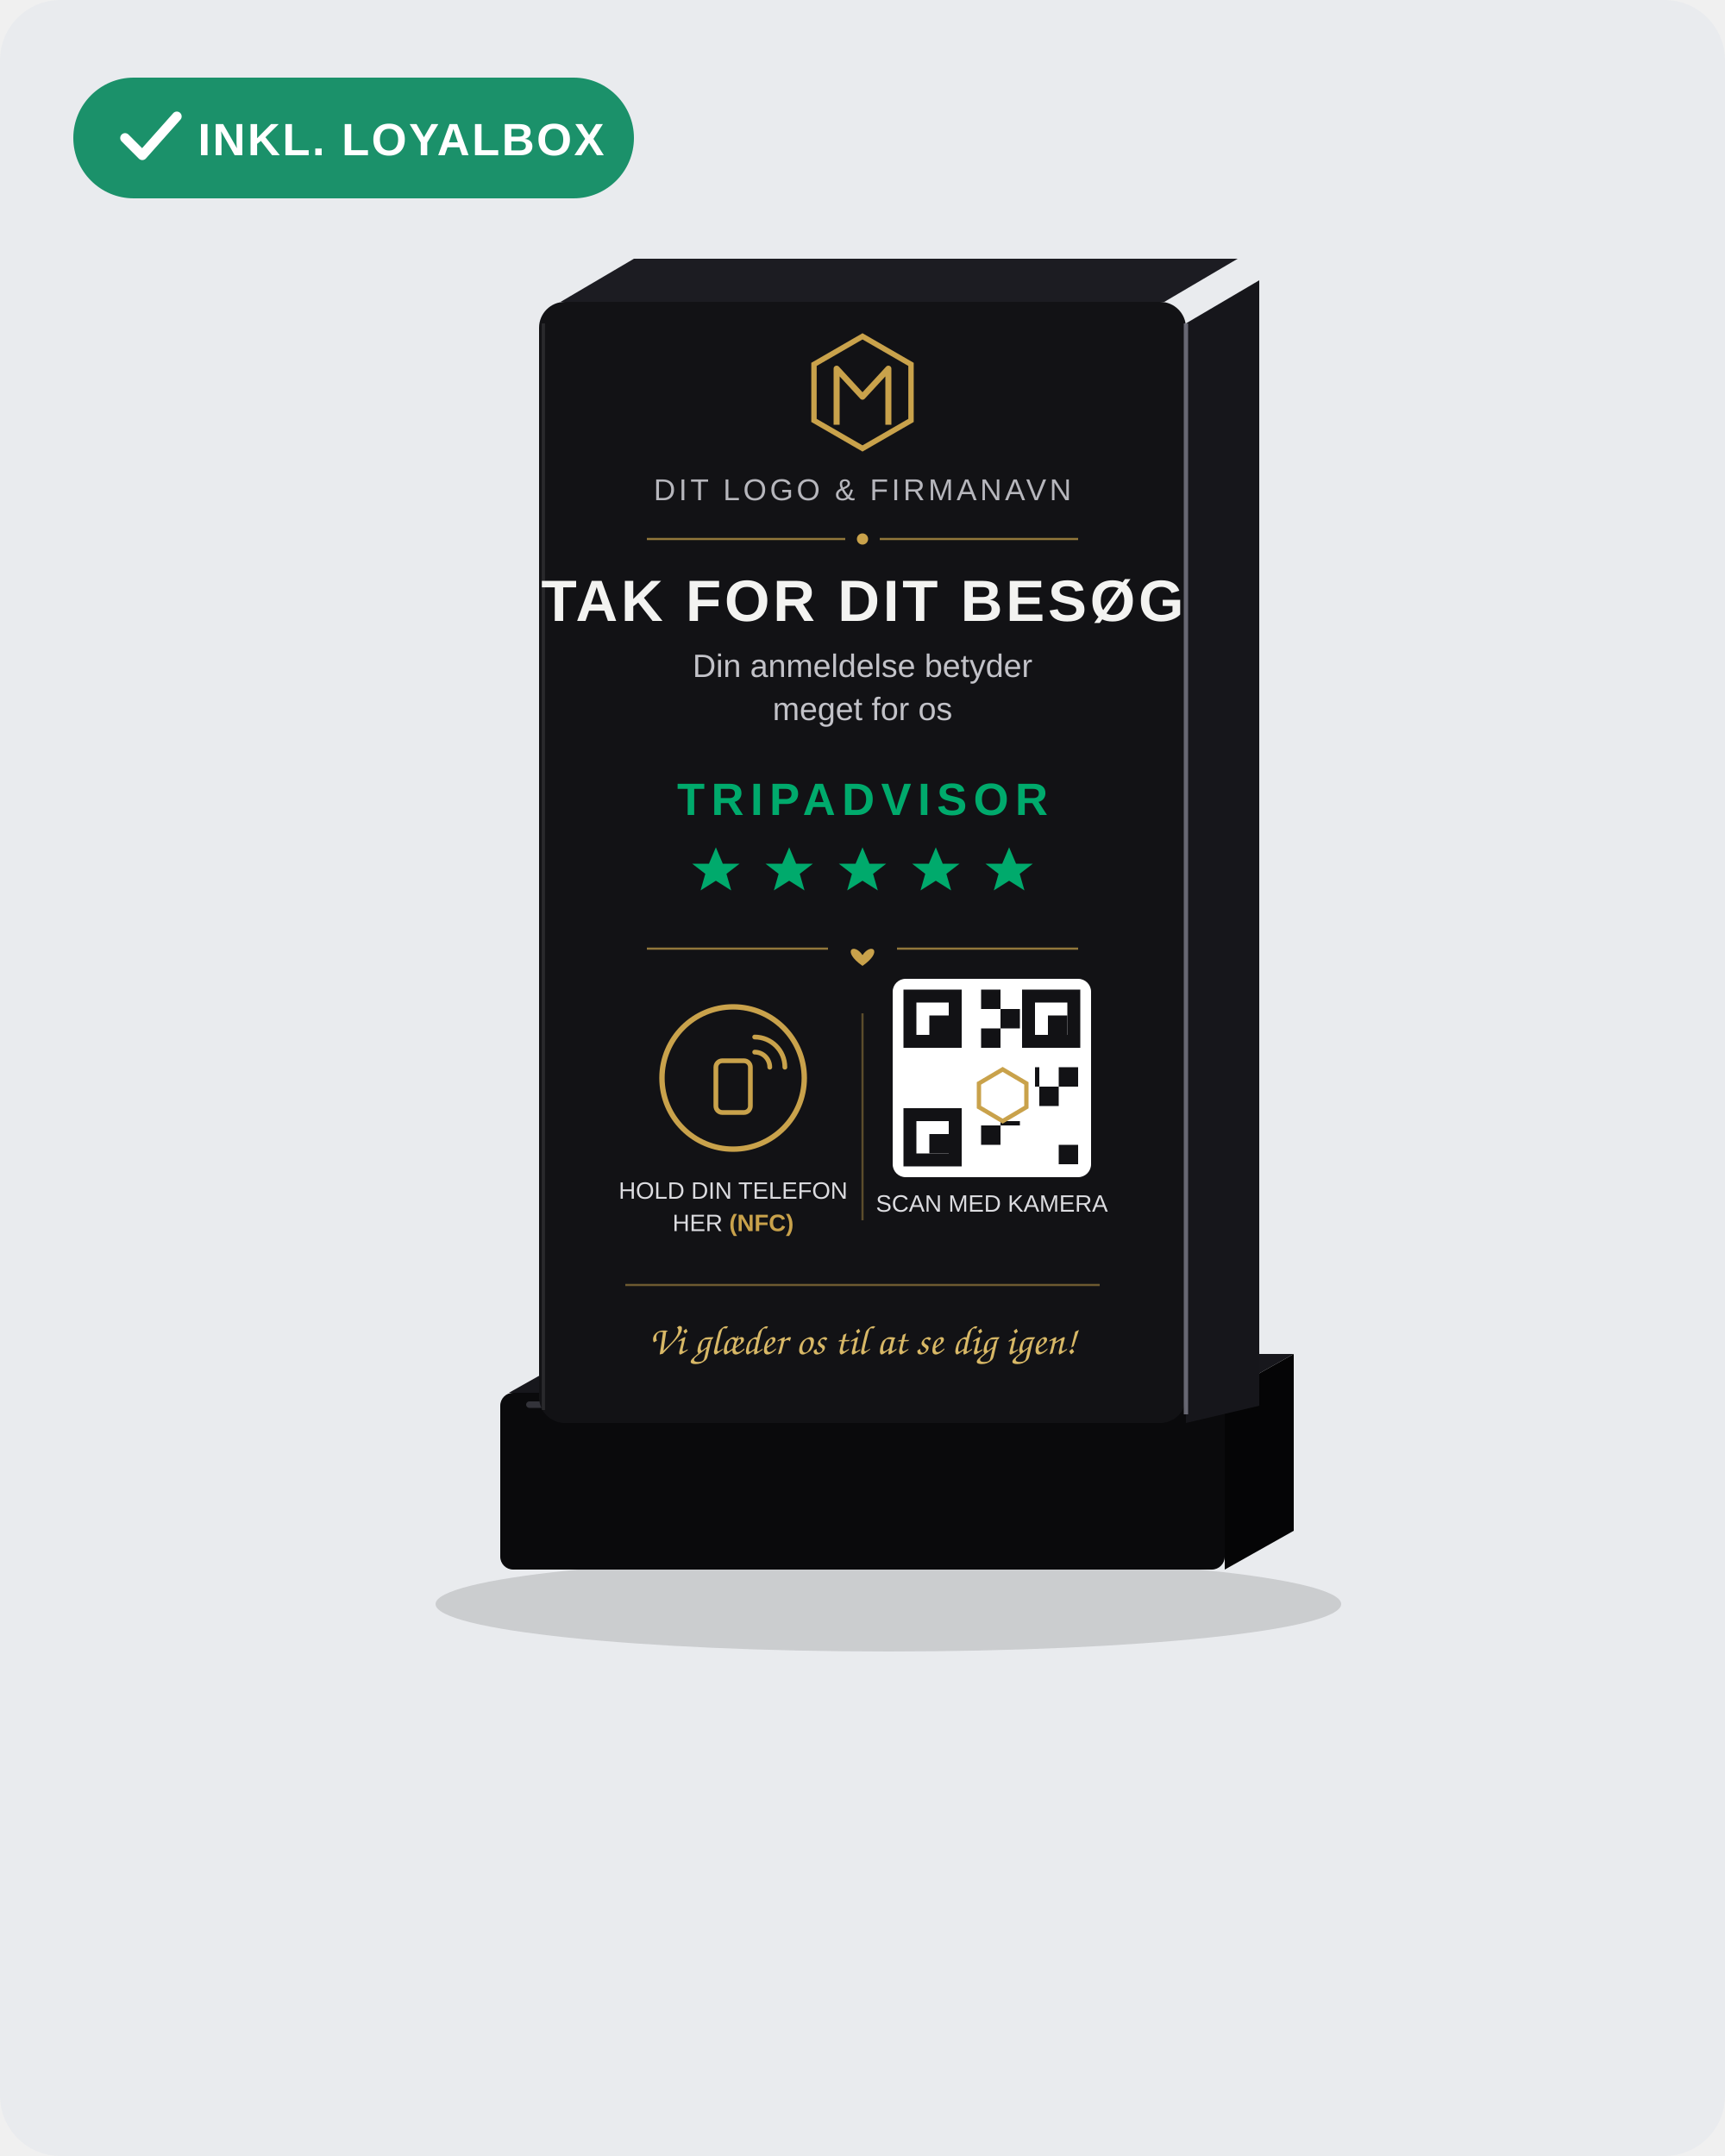
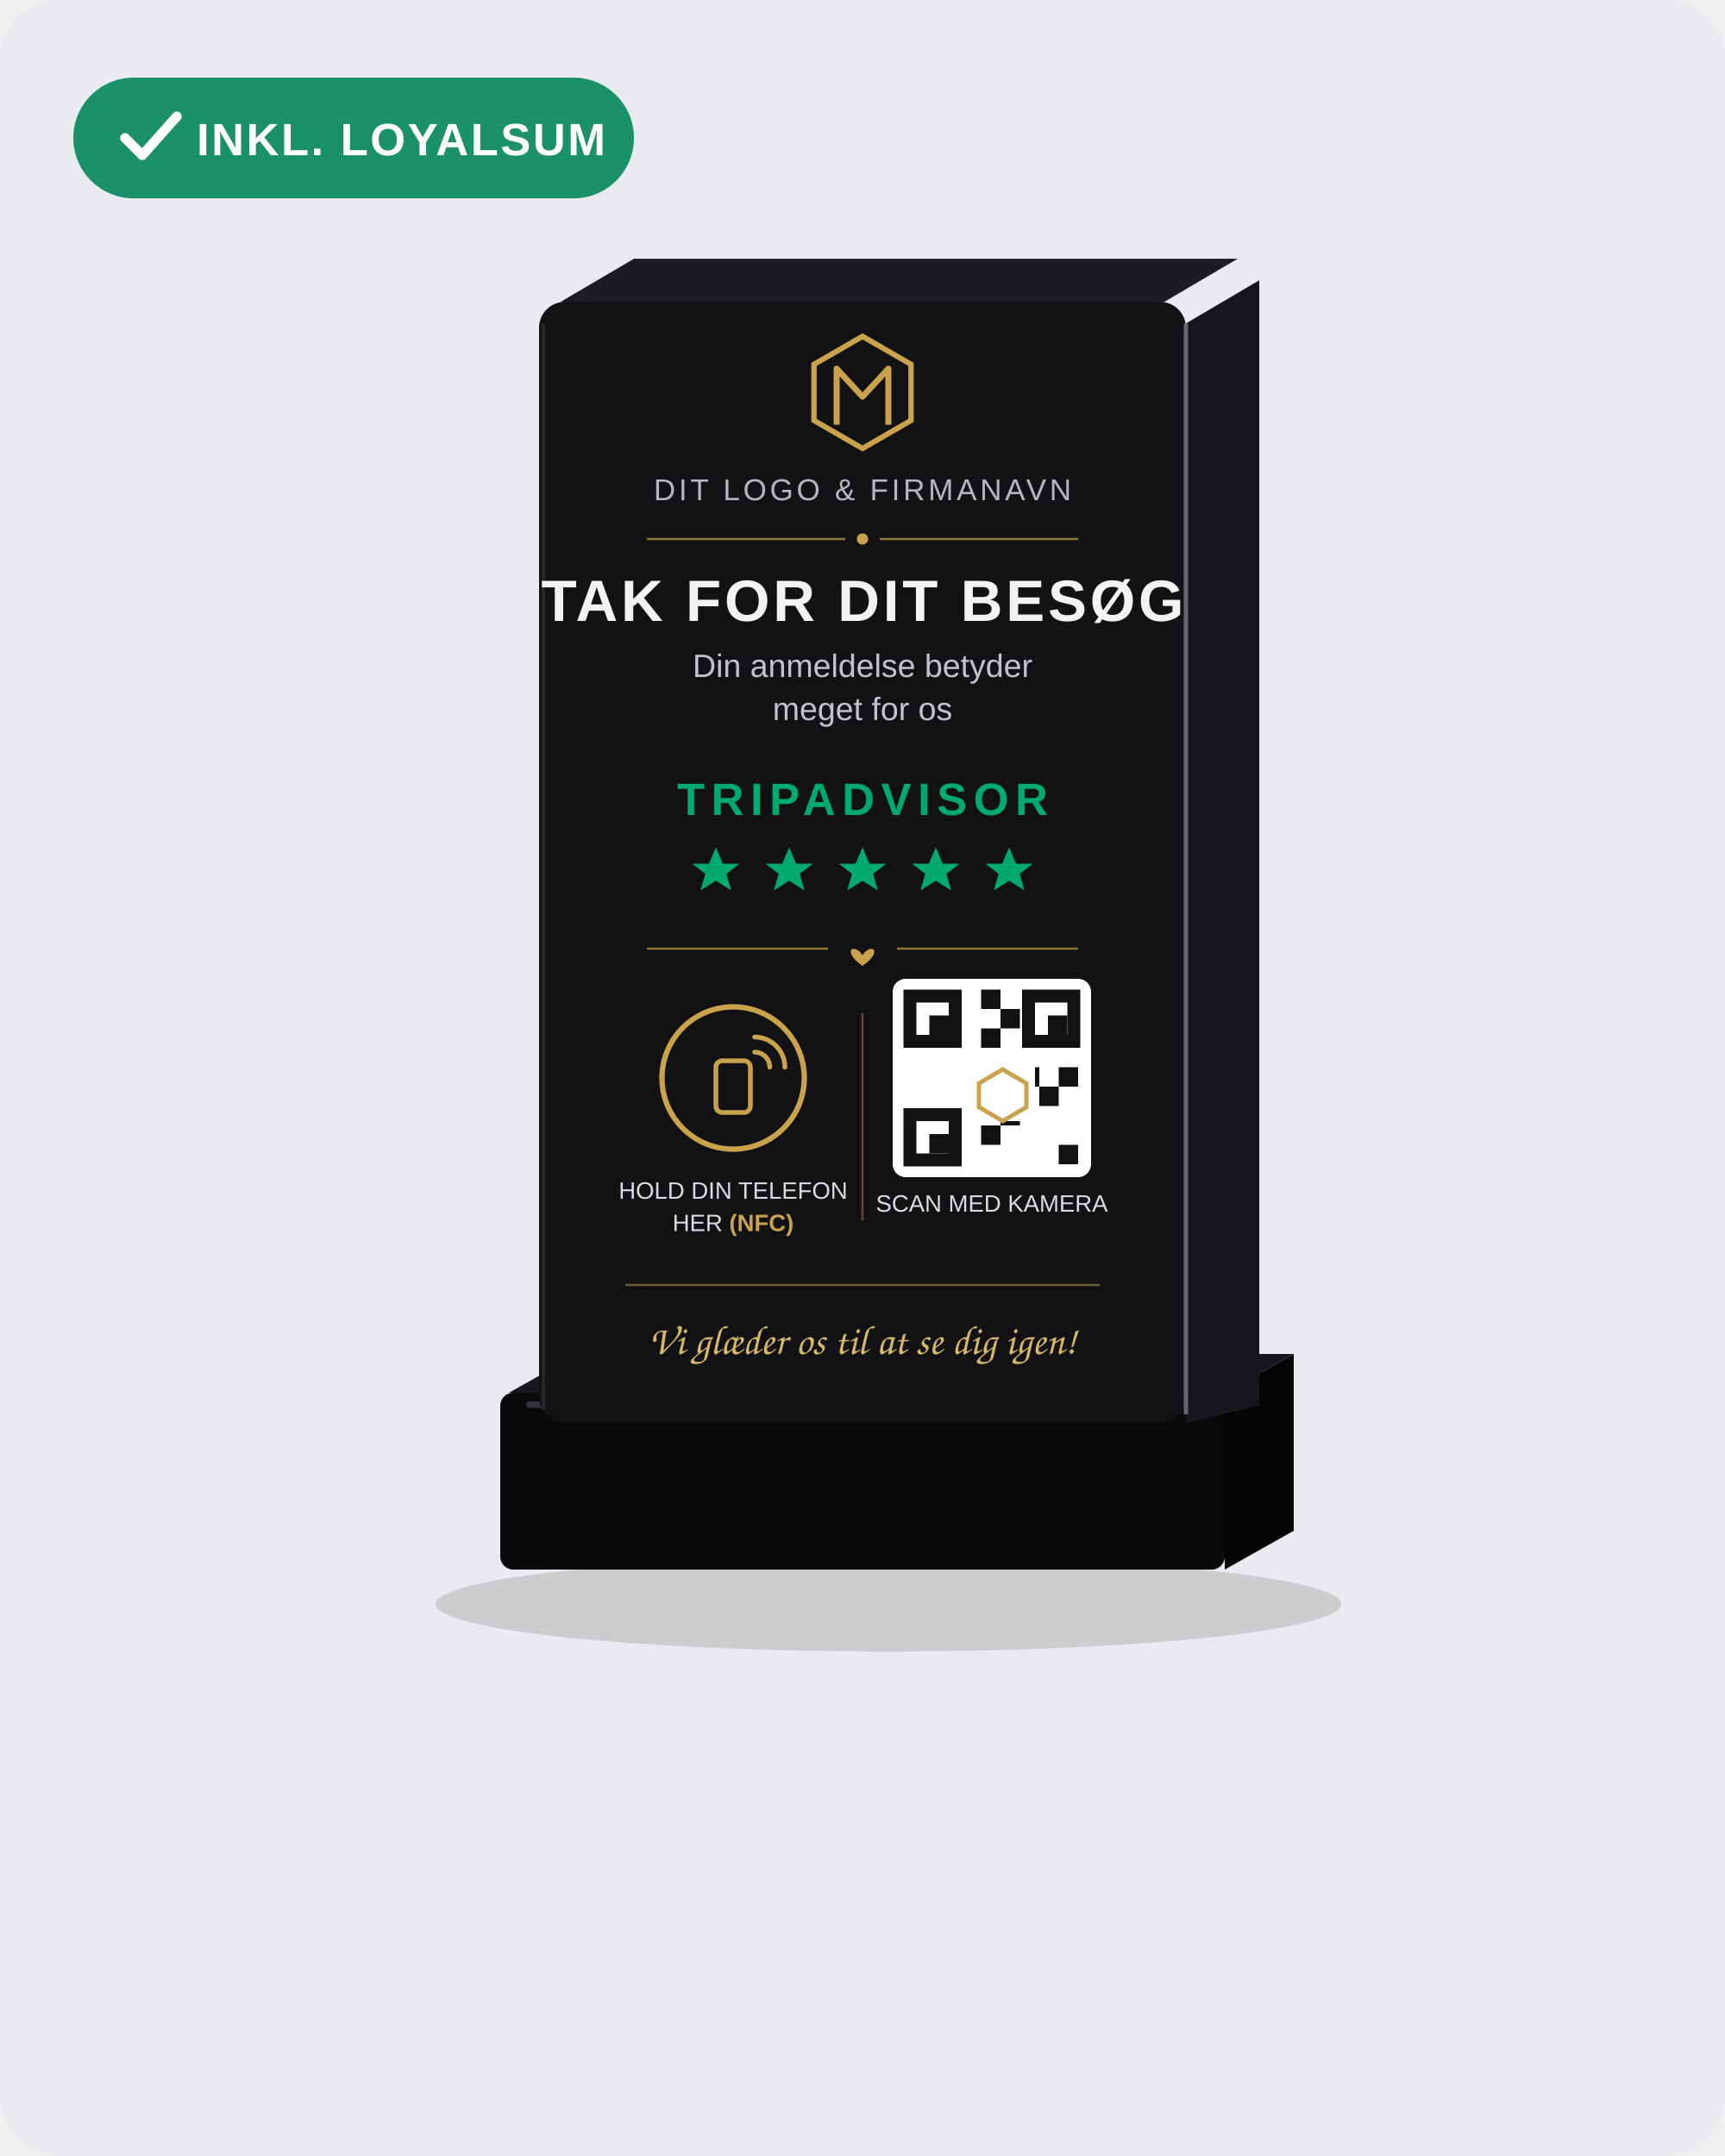
<svg xmlns="http://www.w3.org/2000/svg" viewBox="0 0 800 1000" role="img">
  <rect x="0" y="0" width="800" height="1000" rx="28" fill="#e9ebee" />
  <ellipse cx="412" cy="744" rx="210" ry="22" fill="#000000" opacity="0.13" />
  <polygon points="236,646 268,628 600,628 568,646" fill="#17171c" />
  <polygon points="568,646 600,628 600,710 568,728" fill="#050506" />
  <rect x="232" y="646" width="336" height="82" rx="6" fill="#0a0a0c" />
  <rect x="244" y="650" width="300" height="3" rx="1.5" fill="#33333a" />
  <polygon points="260,140 294,120 574,120 540,140" fill="#1c1c22" />
  <polygon points="550,150 584,130 584,652 550,660" fill="#16161b" />
  <rect x="250" y="140" width="300" height="520" rx="12" fill="#121215" />
  <line x1="550" y1="150" x2="550" y2="656" stroke="#7c7c8a" stroke-width="2" opacity="0.8" />
  <line x1="252" y1="150" x2="252" y2="654" stroke="#ffffff" stroke-width="1.5" opacity="0.10" />
  <polygon points="400,156 377.5,169 377.5,195 400,208 422.5,195 422.5,169" fill="none" stroke="#c9a24b" stroke-width="2.5" />
  <path d="M388,197 L388,171 L400,184 L412,171 L412,197" fill="none" stroke="#c9a24b" stroke-width="2.8" stroke-linejoin="round" />
  <text x="400" y="232" text-anchor="middle" font-family="Arial, sans-serif" font-size="14" fill="#b6b6bc" letter-spacing="1.5">DIT LOGO &amp; FIRMANAVN</text>
  <line x1="300" y1="250" x2="392" y2="250" stroke="#c9a24b" stroke-width="1" opacity="0.7" />
  <line x1="408" y1="250" x2="500" y2="250" stroke="#c9a24b" stroke-width="1" opacity="0.7" />
  <circle cx="400" cy="250" r="2.6" fill="#c9a24b" />
  <text x="400" y="288" text-anchor="middle" font-family="Arial, sans-serif" font-size="27" font-weight="700" fill="#f3f3f1" letter-spacing="1.5">TAK FOR DIT BESØG</text>
  <text x="400" y="314" text-anchor="middle" font-family="Arial, sans-serif" font-size="15" fill="#c2c2c8">Din anmeldelse betyder</text>
  <text x="400" y="334" text-anchor="middle" font-family="Arial, sans-serif" font-size="15" fill="#c2c2c8">meget for os</text>
  <text x="400" y="378" text-anchor="middle" font-family="Arial, sans-serif" font-size="21" font-weight="700" fill="#00aa6c" letter-spacing="3">TRIPADVISOR</text>
  <path transform="translate(332,404) scale(1)" d="M0,-11 L3.2,-3.4 11,-3.4 4.9,1.3 7.1,9 0,4.5 -7.1,9 -4.9,1.3 -11,-3.4 -3.2,-3.4 Z" fill="#00aa6c" />
  <path transform="translate(366,404) scale(1)" d="M0,-11 L3.2,-3.4 11,-3.4 4.9,1.3 7.1,9 0,4.5 -7.1,9 -4.9,1.3 -11,-3.4 -3.2,-3.4 Z" fill="#00aa6c" />
  <path transform="translate(400,404) scale(1)" d="M0,-11 L3.2,-3.4 11,-3.4 4.9,1.3 7.1,9 0,4.5 -7.1,9 -4.9,1.3 -11,-3.4 -3.2,-3.4 Z" fill="#00aa6c" />
  <path transform="translate(434,404) scale(1)" d="M0,-11 L3.2,-3.4 11,-3.4 4.9,1.3 7.1,9 0,4.5 -7.1,9 -4.9,1.3 -11,-3.4 -3.2,-3.4 Z" fill="#00aa6c" />
  <path transform="translate(468,404) scale(1)" d="M0,-11 L3.2,-3.4 11,-3.4 4.9,1.3 7.1,9 0,4.5 -7.1,9 -4.9,1.3 -11,-3.4 -3.2,-3.4 Z" fill="#00aa6c" />
  <line x1="300" y1="440" x2="384" y2="440" stroke="#c9a24b" stroke-width="1" opacity="0.7" />
  <line x1="416" y1="440" x2="500" y2="440" stroke="#c9a24b" stroke-width="1" opacity="0.7" />
  <path transform="translate(400,440)" d="M0,3 C-4,-3 -10,1 0,8 C10,1 4,-3 0,3 Z" fill="#c9a24b" />
  <line x1="400" y1="470" x2="400" y2="566" stroke="#c9a24b" stroke-width="1" opacity="0.4" />
  <circle cx="340" cy="500" r="33" fill="none" stroke="#c9a24b" stroke-width="2.5" />
  <rect x="332" y="492" width="16" height="24" rx="3" fill="none" stroke="#c9a24b" stroke-width="2.2" />
  <g fill="none" stroke="#c9a24b" stroke-width="2.2" stroke-linecap="round">
    <path d="M350,488 a7,7 0 0 1 7,7" />
    <path d="M350,481 a14,14 0 0 1 14,14" />
  </g>
  <text x="340" y="556" text-anchor="middle" font-family="Arial, sans-serif" font-size="11" fill="#dcdce0">HOLD DIN TELEFON</text>
  <text x="340" y="571" text-anchor="middle" font-family="Arial, sans-serif" font-size="11" fill="#dcdce0">HER <tspan fill="#c9a24b" font-weight="700">(NFC)</tspan>
  </text>
  <rect x="414" y="454" width="92" height="92" rx="6" fill="#ffffff" />
  <g fill="#121215">
    <rect x="419" y="459" width="27" height="27" />
    <rect x="425" y="465" width="15" height="15" fill="#ffffff" />
    <rect x="431" y="471" width="9" height="9" fill="#121215" />
    <rect x="474" y="459" width="27" height="27" />
    <rect x="480" y="465" width="15" height="15" fill="#ffffff" />
    <rect x="486" y="471" width="9" height="9" fill="#121215" />
    <rect x="419" y="514" width="27" height="27" />
    <rect x="425" y="520" width="15" height="15" fill="#ffffff" />
    <rect x="431" y="526" width="9" height="9" fill="#121215" />
    <rect x="455" y="459" width="9" height="9" />
    <rect x="464" y="468" width="9" height="9" />
    <rect x="455" y="477" width="9" height="9" />
    <rect x="491" y="495" width="9" height="9" />
    <rect x="482" y="504" width="9" height="9" />
    <rect x="464" y="513" width="9" height="9" />
    <rect x="455" y="522" width="9" height="9" />
    <rect x="491" y="531" width="9" height="9" />
    <rect x="473" y="495" width="9" height="9" />
  </g>
  <rect x="450" y="490" width="30" height="30" rx="3" fill="#ffffff" />
  <polygon points="465,496 454,502.5 454,513.5 465,520 476,513.5 476,502.5" fill="none" stroke="#c9a24b" stroke-width="2" />
  <text x="460" y="562" text-anchor="middle" font-family="Arial, sans-serif" font-size="11" fill="#dcdce0">SCAN MED KAMERA</text>
  <line x1="290" y1="596" x2="510" y2="596" stroke="#c9a24b" stroke-width="1" opacity="0.5" />
  <text x="400" y="628" text-anchor="middle" font-family="'Segoe Script','Brush Script MT',cursive" font-style="italic" font-size="19" fill="#d8b866">Vi glæder os til at se dig igen!</text>
  <g>
    <rect x="34" y="36" width="260" height="56" rx="28" fill="#1b916a" />
    <path d="M58,64 l8,8 l16,-18" fill="none" stroke="#ffffff" stroke-width="4.5" stroke-linecap="round" stroke-linejoin="round" />
-     <text x="186" y="72" text-anchor="middle" font-family="Arial, sans-serif" font-size="21" font-weight="700" fill="#ffffff" letter-spacing="1">INKL. LOYALBOX</text>
+     <text x="186" y="72" text-anchor="middle" font-family="Arial, sans-serif" font-size="21" font-weight="700" fill="#ffffff" letter-spacing="1">INKL. LOYALSUM</text>
  </g>
</svg>
